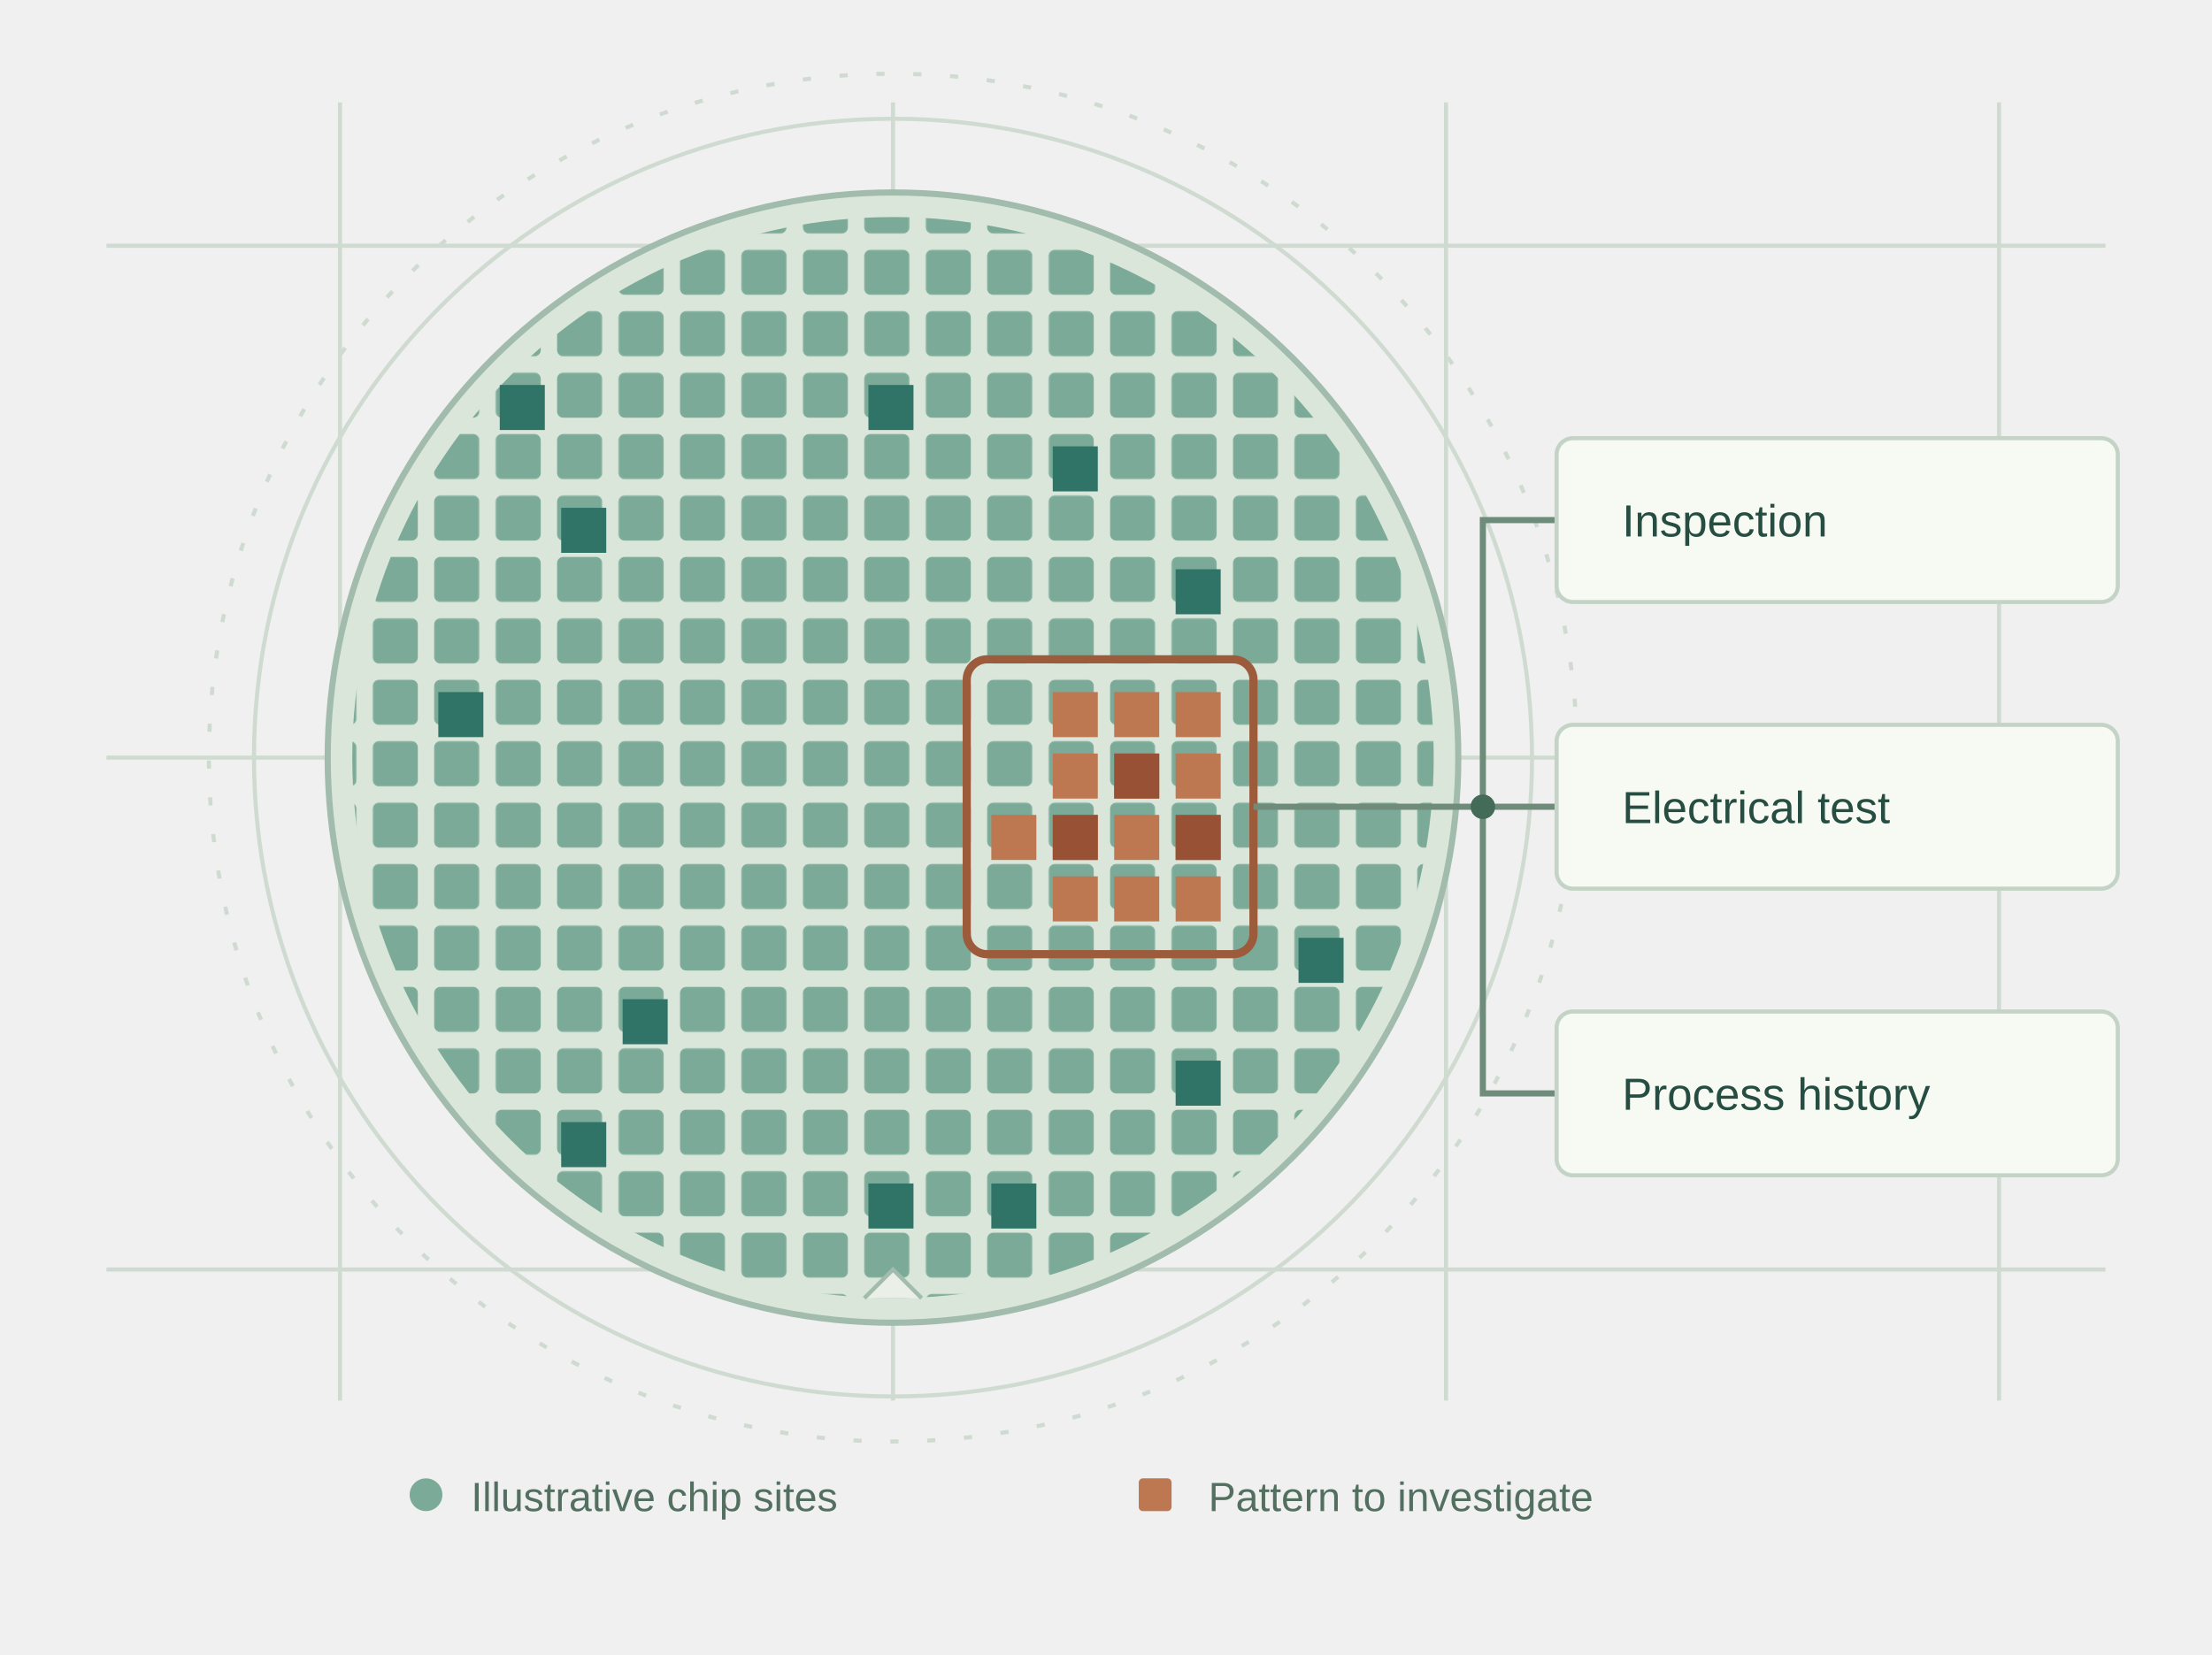
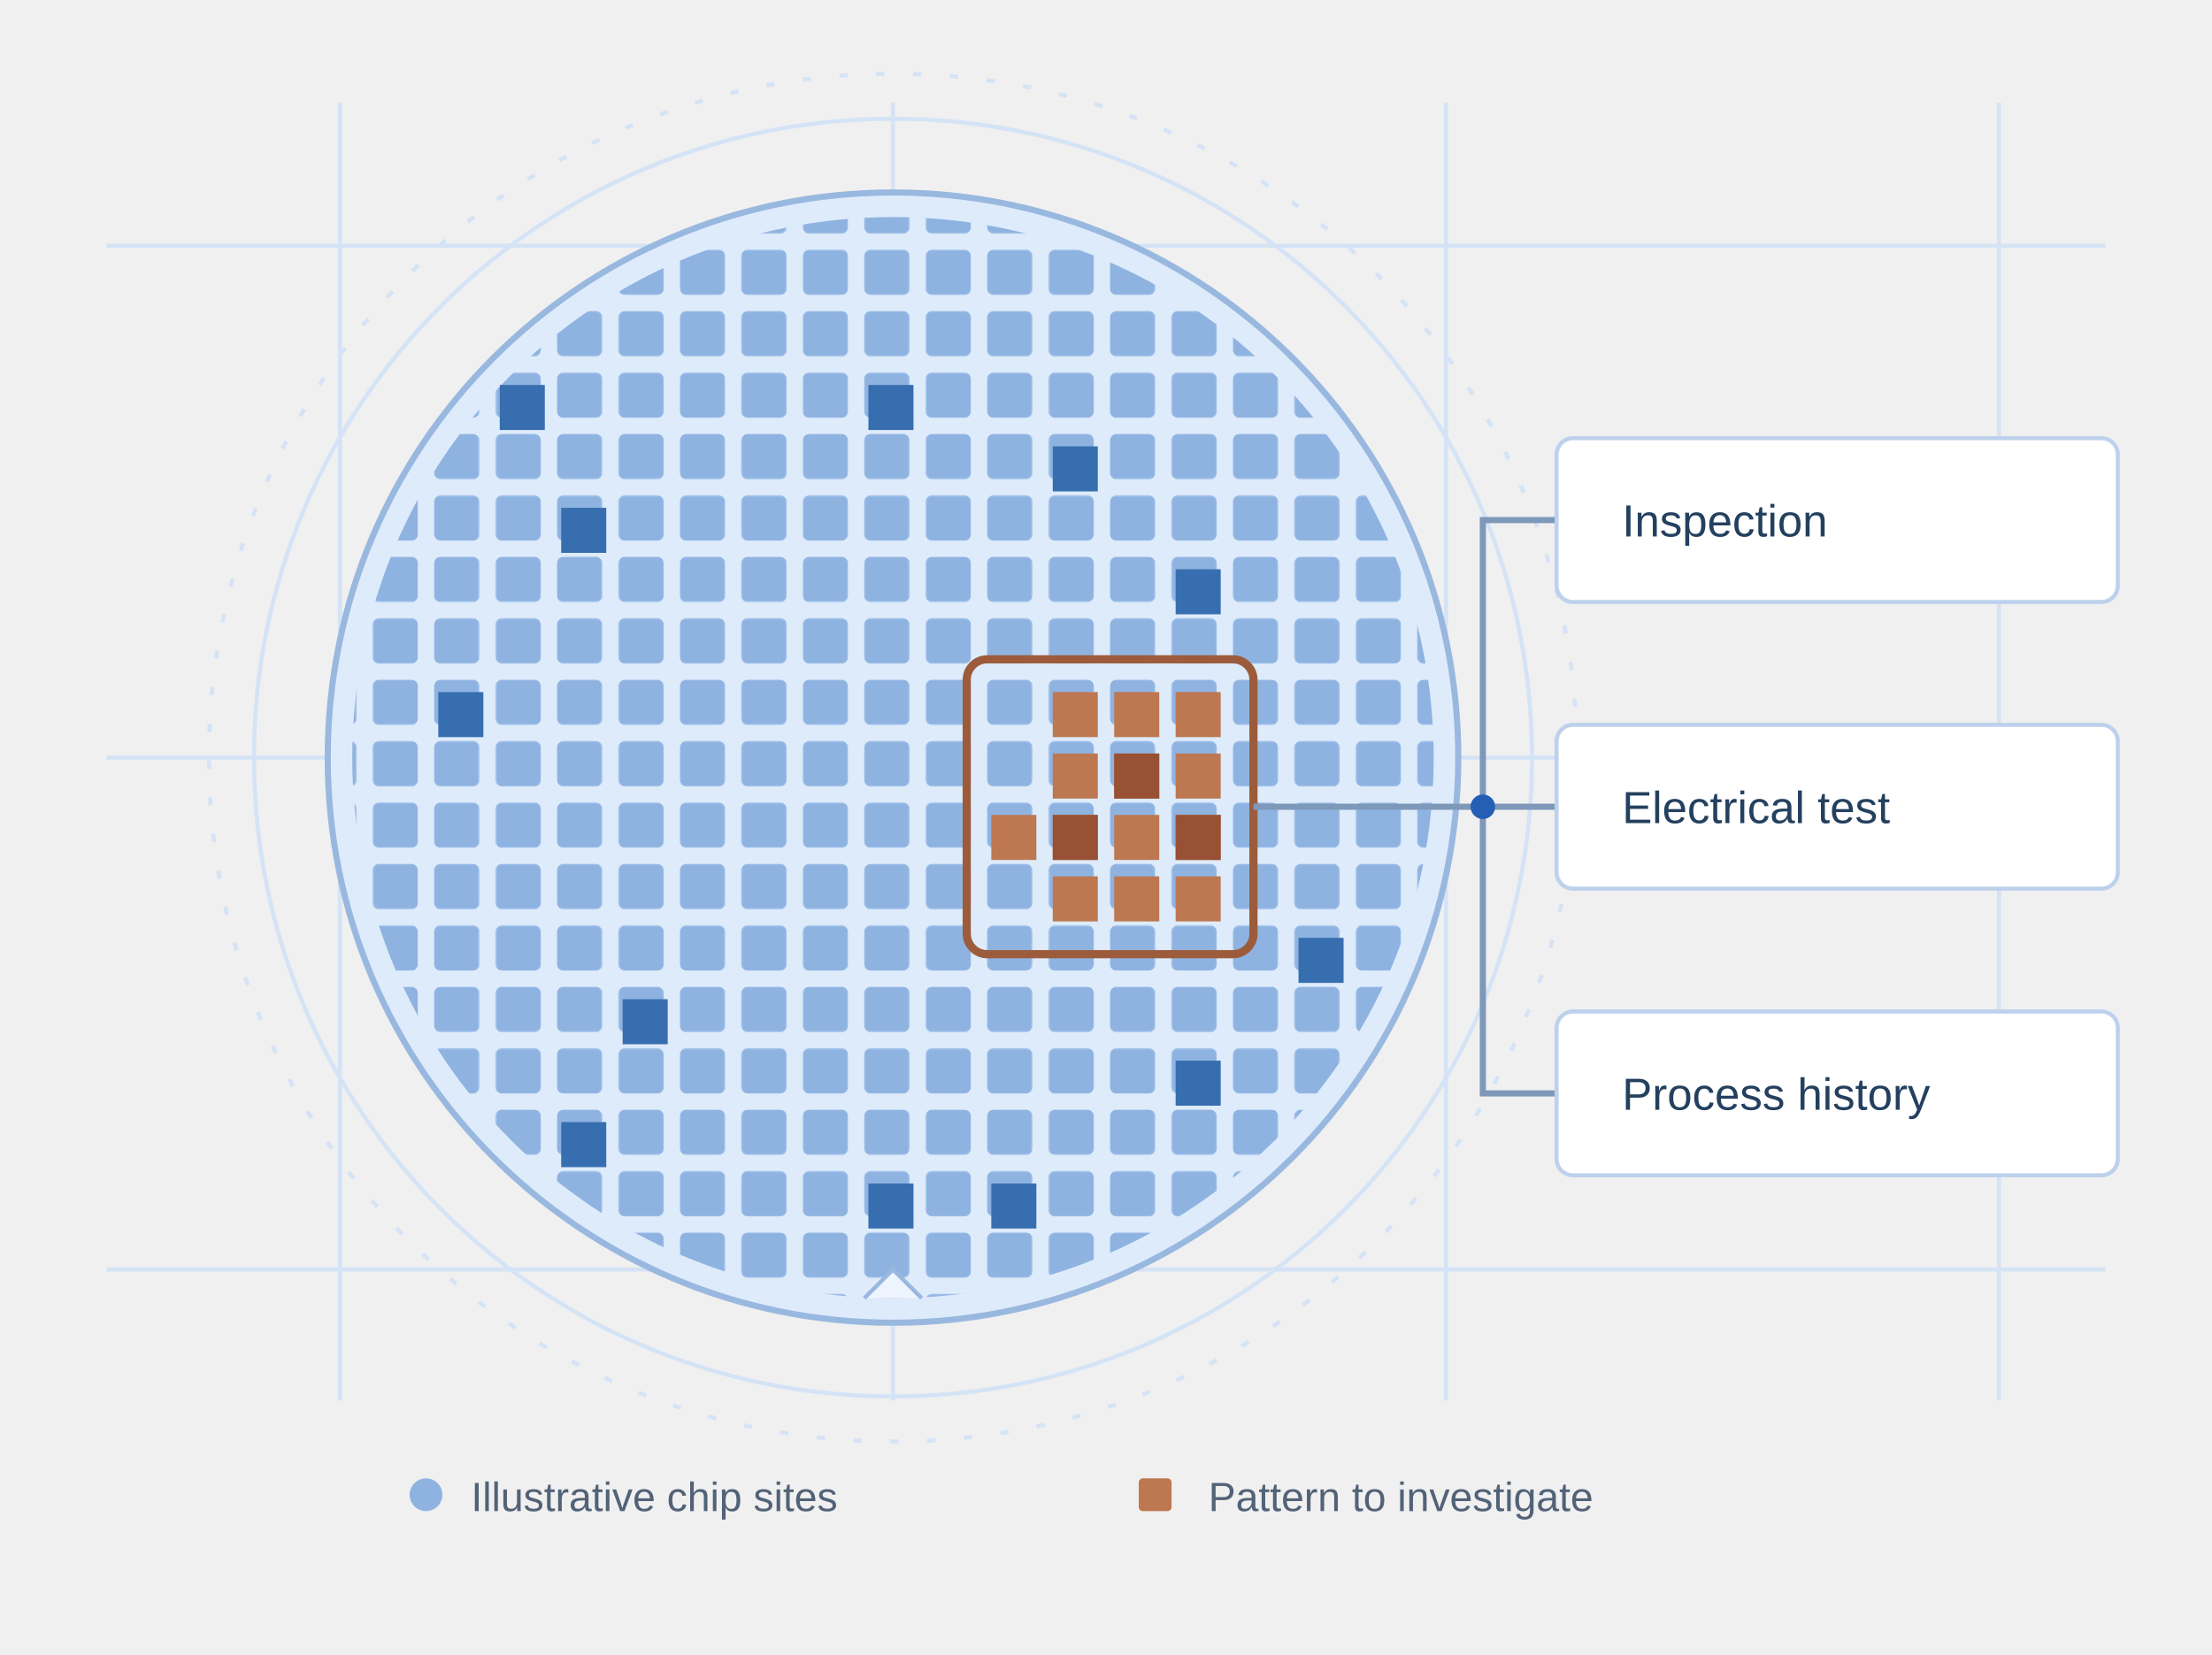
<svg xmlns="http://www.w3.org/2000/svg" viewBox="0 0 540 404" role="img" aria-labelledby="title desc">
  <defs>
    <pattern id="cells" width="15" height="15" patternUnits="userSpaceOnUse">
-       <rect x="1" y="1" width="11" height="11" rx="1.5" fill="#7caa98" />
+       <rect x="1" y="1" width="11" height="11" rx="1.5" fill="#8fb3e0" />
    </pattern>
    <clipPath id="wafer">
      <circle cx="218" cy="185" r="136" />
    </clipPath>
  </defs>
-   <g fill="none" stroke="#cfdbd0" stroke-width="1">
+   <g fill="none" stroke="#d4e3f5" stroke-width="1">
    <path d="M26 60H514M26 185H514M26 310H514M83 25V342M218 25V342M353 25V342M488 25V342" />
    <circle cx="218" cy="185" r="156" />
    <circle cx="218" cy="185" r="167" stroke-dasharray="2 7" />
  </g>
-   <circle cx="218" cy="185" r="138" fill="#dae6da" stroke="#a1bbac" stroke-width="1.5" />
+   <circle cx="218" cy="185" r="138" fill="#deebfb" stroke="#99b8df" stroke-width="1.5" />
  <circle cx="218" cy="185" r="132" fill="url(#cells)" />
  <g clip-path="url(#wafer)">
-     <path d="M122 94h11v11h-11zm15 30h11v11h-11zm-30 45h11v11h-11zm45 75h11v11h-11zm-15 30h11v11h-11zm75-180h11v11h-11zm45 15h11v11h-11zm30 30h11v11h-11zm-75 150h11v11h-11zm30 0h11v11h-11zm45-30h11v11h-11zm30-30h11v11h-11z" fill="#2f7467" />
+     <path d="M122 94h11v11h-11zm15 30h11v11h-11zm-30 45h11v11h-11zm45 75h11v11h-11zm-15 30h11v11h-11zm75-180h11v11h-11zm45 15h11v11h-11zm30 30h11v11h-11zm-75 150h11v11h-11zm30 0h11v11h-11zm45-30h11v11h-11zm30-30h11v11h-11z" fill="#376eaf" />
    <path d="M257 169h11v11h-11zm15 0h11v11h-11zm15 0h11v11h-11zm-30 15h11v11h-11zm15 0h11v11h-11zm15 0h11v11h-11zm-45 15h11v11h-11zm15 0h11v11h-11zm15 0h11v11h-11zm15 0h11v11h-11zm-30 15h11v11h-11zm15 0h11v11h-11zm15 0h11v11h-11z" fill="#bd7751" />
    <path d="M257 199h11v11h-11zm15-15h11v11h-11zm15 15h11v11h-11z" fill="#985134" />
  </g>
-   <path d="M211 317l7-7 7 7" fill="#eaf0e7" stroke="#a1bbac" />
+   <path d="M211 317l7-7 7 7" fill="#eef5ff" stroke="#99b8df" />
  <rect x="236" y="161" width="70" height="72" rx="5" fill="none" stroke="#9c5c3c" stroke-width="2" />
-   <path d="M306 197h56v-70h22M362 197h22M362 197v70h22" stroke="#6f8c7b" stroke-width="1.5" fill="none" />
-   <circle cx="362" cy="197" r="3" fill="#436b58" />
-   <g font-family="'Segoe UI',Arial,sans-serif" font-size="11" fill="#264d42">
-     <rect x="380" y="107" width="137" height="40" rx="4" fill="#f7f9f3" stroke="#c3d3c5" />
+   <path d="M306 197h56v-70h22M362 197h22M362 197v70h22" stroke="#7e98b9" stroke-width="1.5" fill="none" />
+   <circle cx="362" cy="197" r="3" fill="#245eb5" />
+   <g font-family="'Segoe UI',Arial,sans-serif" font-size="11" fill="#24405f">
+     <rect x="380" y="107" width="137" height="40" rx="4" fill="#ffffff" stroke="#bdd1ec" />
    <text x="396" y="131">Inspection</text>
-     <rect x="380" y="177" width="137" height="40" rx="4" fill="#f7f9f3" stroke="#c3d3c5" />
+     <rect x="380" y="177" width="137" height="40" rx="4" fill="#ffffff" stroke="#bdd1ec" />
    <text x="396" y="201">Electrical test</text>
-     <rect x="380" y="247" width="137" height="40" rx="4" fill="#f7f9f3" stroke="#c3d3c5" />
+     <rect x="380" y="247" width="137" height="40" rx="4" fill="#ffffff" stroke="#bdd1ec" />
    <text x="396" y="271">Process history</text>
  </g>
-   <g font-family="'Segoe UI',Arial,sans-serif" font-size="10" fill="#526f60">
-     <circle cx="104" cy="365" r="4" fill="#7caa98" />
+   <g font-family="'Segoe UI',Arial,sans-serif" font-size="10" fill="#526277">
+     <circle cx="104" cy="365" r="4" fill="#8fb3e0" />
    <text x="115" y="369">Illustrative chip sites</text>
    <rect x="278" y="361" width="8" height="8" rx="1" fill="#bd7751" />
    <text x="295" y="369">Pattern to investigate</text>
  </g>
</svg>
